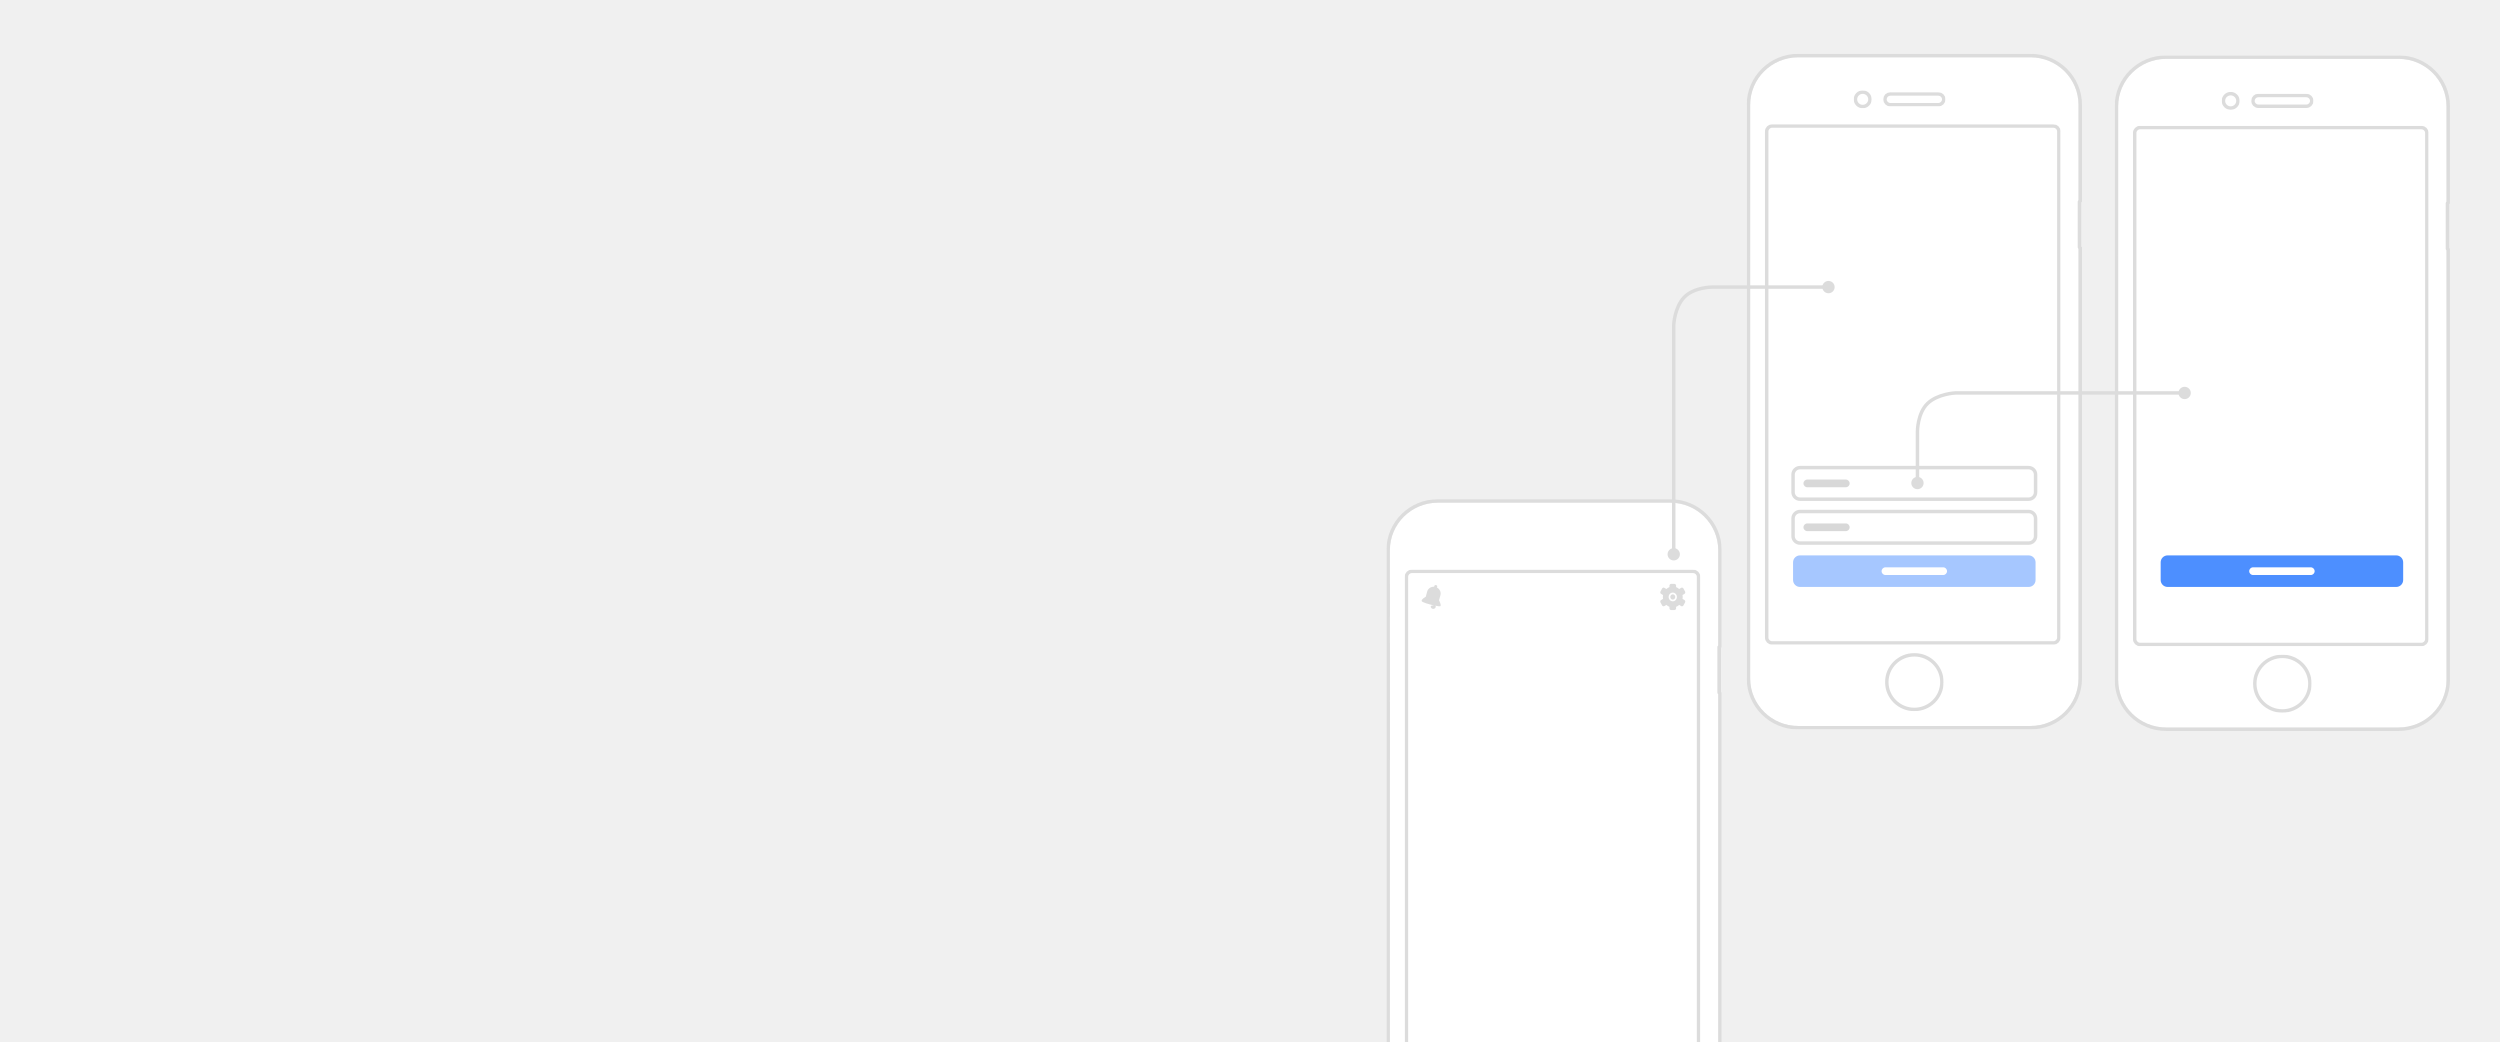
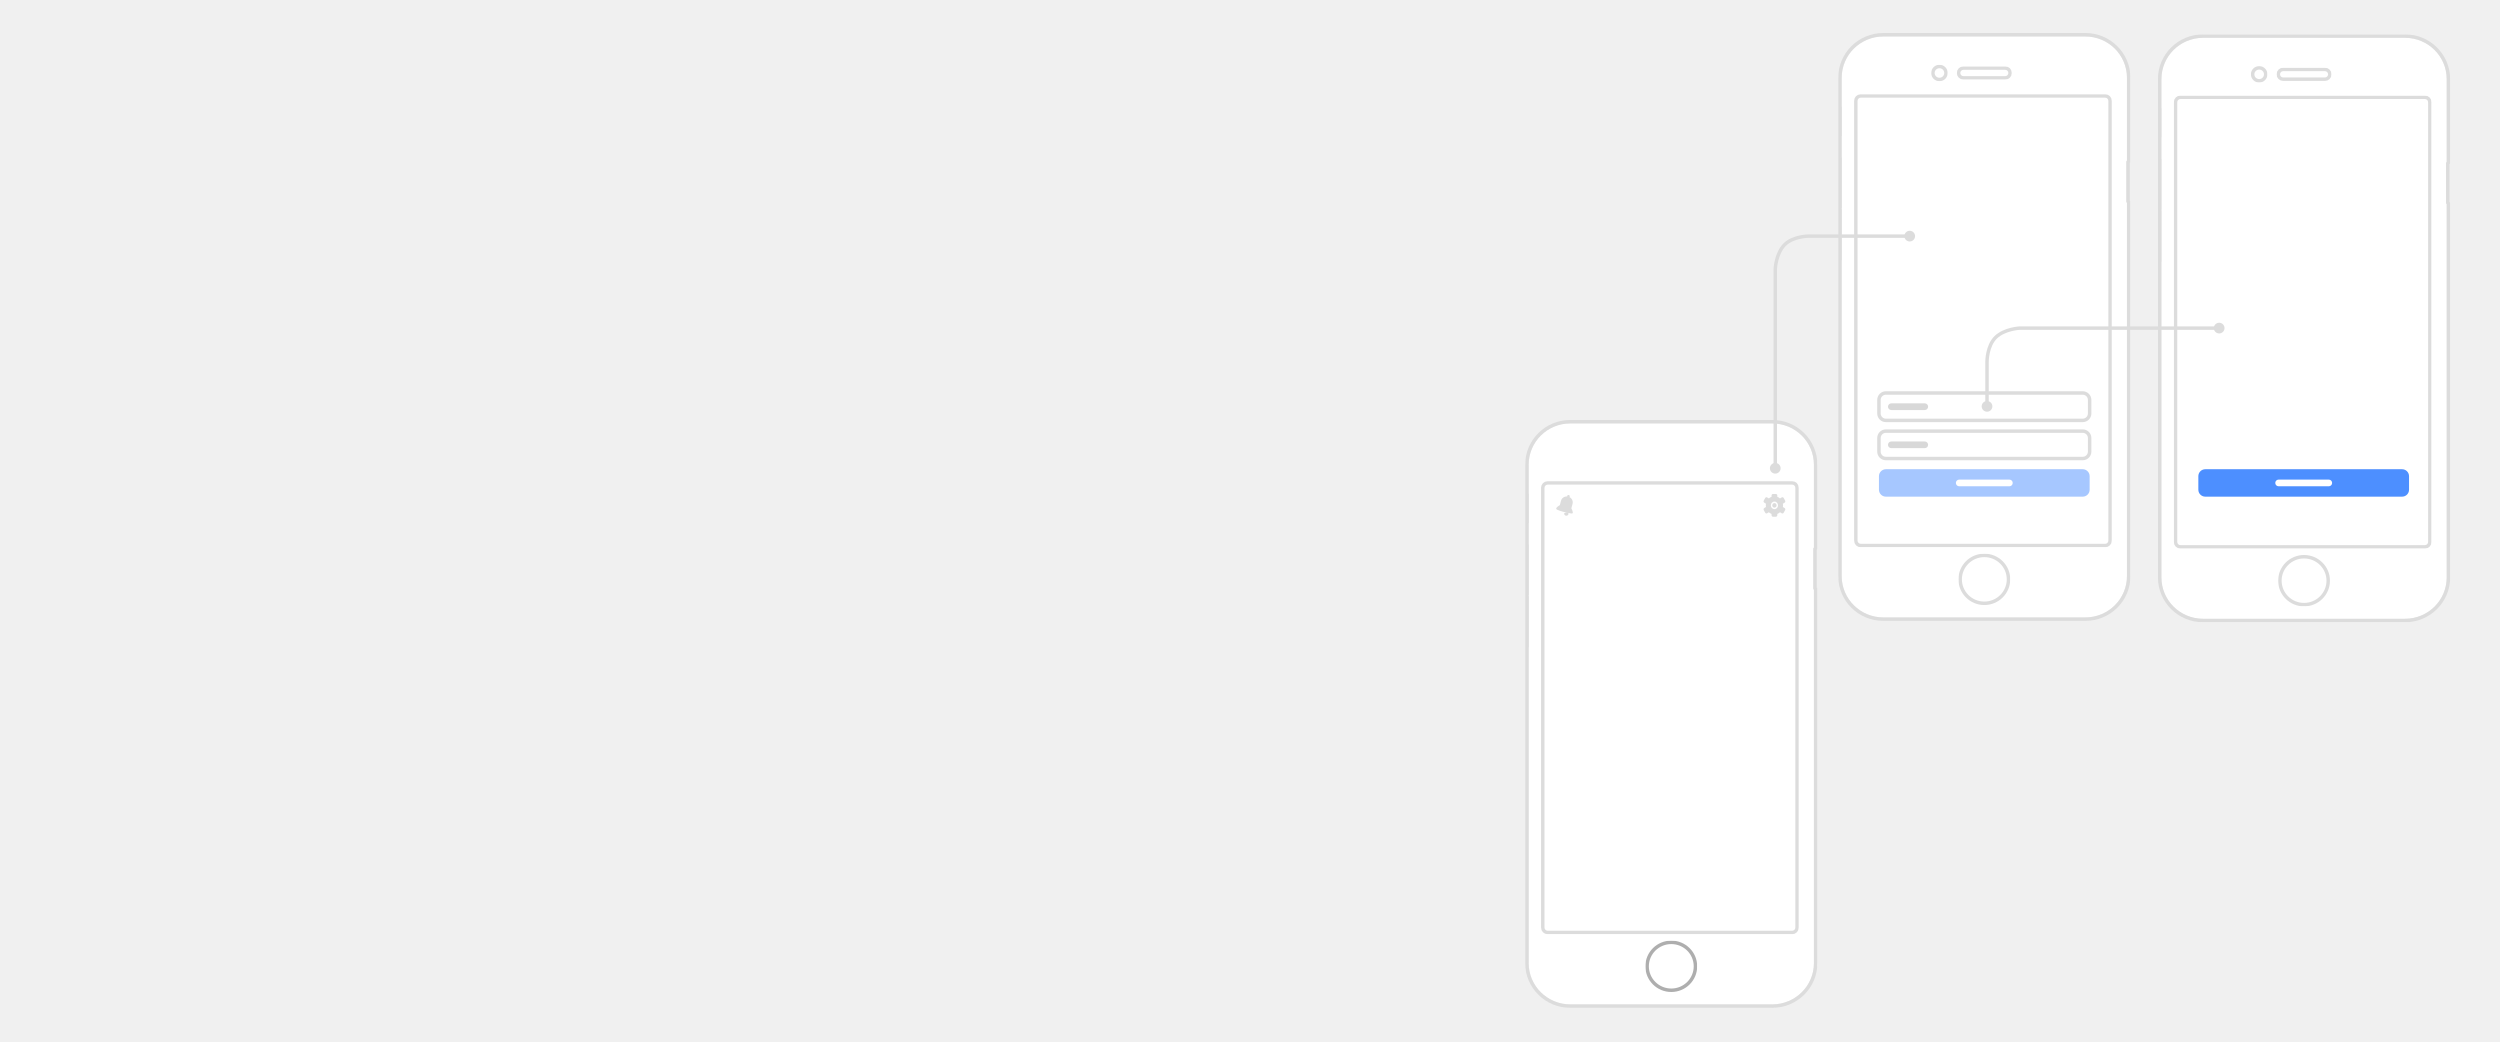
<svg xmlns="http://www.w3.org/2000/svg" xmlns:xlink="http://www.w3.org/1999/xlink" width="1440px" height="600px" viewBox="0 0 1440 600" version="1.1">
  <defs>
-     <path d="M189.699,110.296 L189.699,357.808 C189.699,372.916 177.33,385.16 162.072,385.16 L28.204,385.16 C12.949,385.16 0.577,372.914 0.577,357.808 L0.577,27.362 C0.577,12.253 12.945,0.01 28.204,0.01 L162.072,0.01 C177.326,0.01 189.699,12.255 189.699,27.362 L189.699,82.3 C189.441,82.491 189.274,82.795 189.274,83.136 L189.274,109.459 C189.274,109.802 189.439,110.106 189.699,110.296 L189.699,110.296 Z" id="path-1" />
-     <mask id="mask-2" maskContentUnits="userSpaceOnUse" maskUnits="objectBoundingBox" x="-2" y="-2" width="193.122" height="389.15">
-       <rect x="-1.423" y="-1.99" width="193.122" height="389.15" fill="white" />
+     <path d="M164.82,95.831 L164.82,310.882 C164.82,324.009 154.074,334.647 140.817,334.647 L24.505,334.647 C11.251,334.647 0.501,324.007 0.501,310.882 L0.501,23.773 C0.501,10.646 11.248,0.008 24.505,0.008 L140.817,0.008 C154.07,0.008 164.82,10.648 164.82,23.773 L164.82,71.507 C164.596,71.672 164.451,71.936 164.451,72.233 L164.451,95.103 C164.451,95.401 164.595,95.666 164.82,95.831 L164.82,95.831 Z" id="path-1" />
+     <mask id="mask-2" maskContentUnits="userSpaceOnUse" maskUnits="objectBoundingBox" x="-2" y="-2" width="168.319" height="338.639">
+       <rect x="-1.499" y="-1.992" width="168.319" height="338.639" fill="white" />
      <use xlink:href="#path-1" fill="black" />
    </mask>
-     <path d="M0.177,82.612 L0.177,111.556 M0.267,48.881 L0.267,63.737 M0.177,116.828 L0.177,146.195" id="path-3" />
-     <mask id="mask-4" maskContentUnits="userSpaceOnUse" maskUnits="objectBoundingBox" x="-2" y="-2" width="5.152" height="101.315">
-       <rect x="-1.823" y="46.881" width="5.152" height="101.315" fill="white" />
+     <path d="M0.154,71.777 L0.154,96.926 M0.232,42.47 L0.232,55.378 M0.154,101.506 L0.154,127.022" id="path-3" />
+     <mask id="mask-4" maskContentUnits="userSpaceOnUse" maskUnits="objectBoundingBox" x="-2" y="-2" width="5.001" height="88.552">
+       <rect x="-1.846" y="40.47" width="5.001" height="88.552" fill="white" />
      <use xlink:href="#path-3" fill="black" />
    </mask>
-     <path d="M95.138,374.637 C103.353,374.637 110.013,368.041 110.013,359.904 C110.013,351.768 103.353,345.172 95.138,345.172 C86.923,345.172 80.263,351.768 80.263,359.904 C80.263,368.041 86.923,374.637 95.138,374.637 L95.138,374.637 Z" id="path-5" />
-     <mask id="mask-6" maskContentUnits="userSpaceOnUse" maskUnits="objectBoundingBox" x="-2" y="-2" width="33.749" height="33.465">
-       <rect x="78.263" y="343.172" width="33.749" height="33.465" fill="white" />
+     <path d="M82.661,325.504 C89.798,325.504 95.585,319.773 95.585,312.704 C95.585,305.634 89.798,299.903 82.661,299.903 C75.523,299.903 69.737,305.634 69.737,312.704 C69.737,319.773 75.523,325.504 82.661,325.504 L82.661,325.504 Z" id="path-5" />
+     <mask id="mask-6" maskContentUnits="userSpaceOnUse" maskUnits="objectBoundingBox" x="-2" y="-2" width="29.848" height="29.601">
+       <rect x="67.737" y="297.903" width="29.848" height="29.601" fill="white" />
      <use xlink:href="#path-5" fill="black" />
    </mask>
-     <path d="M13.219,40.574 C12.041,40.574 11.086,41.531 11.086,42.702 L11.086,334.219 C11.086,335.394 12.042,336.346 13.219,336.346 L175.242,336.346 C176.419,336.346 177.375,335.39 177.375,334.219 L177.375,42.702 C177.375,41.527 176.418,40.574 175.242,40.574 L13.219,40.574 L13.219,40.574 Z" id="path-7" />
-     <mask id="mask-8" maskContentUnits="userSpaceOnUse" maskUnits="objectBoundingBox" x="-2" y="-2" width="170.289" height="299.772">
-       <rect x="9.086" y="38.574" width="170.289" height="299.772" fill="white" />
+     <path d="M11.485,35.253 C10.462,35.253 9.632,36.084 9.632,37.102 L9.632,290.387 C9.632,291.408 10.463,292.235 11.485,292.235 L152.259,292.235 C153.282,292.235 154.112,291.404 154.112,290.387 L154.112,37.102 C154.112,36.081 153.282,35.253 152.259,35.253 L11.485,35.253 L11.485,35.253 Z" id="path-7" />
+     <mask id="mask-8" maskContentUnits="userSpaceOnUse" maskUnits="objectBoundingBox" x="-2" y="-2" width="148.48" height="260.982">
+       <rect x="7.632" y="33.253" width="148.48" height="260.982" fill="white" />
      <use xlink:href="#path-7" fill="black" />
    </mask>
-     <path d="M65.388,27.37 C67.149,27.37 68.576,25.957 68.576,24.213 C68.576,22.469 67.149,21.056 65.388,21.056 C63.628,21.056 62.201,22.469 62.201,24.213 C62.201,25.957 63.628,27.37 65.388,27.37 L65.388,27.37 Z" id="path-9" />
-     <mask id="mask-10" maskContentUnits="userSpaceOnUse" maskUnits="objectBoundingBox" x="-2" y="-2" width="10.375" height="10.314">
-       <rect x="60.201" y="19.056" width="10.375" height="10.314" fill="white" />
+     <path d="M56.813,23.78 C58.342,23.78 59.582,22.553 59.582,21.038 C59.582,19.523 58.342,18.295 56.813,18.295 C55.283,18.295 54.043,19.523 54.043,21.038 C54.043,22.553 55.283,23.78 56.813,23.78 L56.813,23.78 Z" id="path-9" />
+     <mask id="mask-10" maskContentUnits="userSpaceOnUse" maskUnits="objectBoundingBox" x="-2" y="-2" width="9.539" height="9.486">
+       <rect x="52.043" y="16.295" width="9.539" height="9.486" fill="white" />
      <use xlink:href="#path-9" fill="black" />
    </mask>
-     <path d="M81.317,22.108 C80.148,22.108 79.201,23.043 79.201,24.213 C79.201,25.376 80.155,26.318 81.317,26.318 L108.959,26.318 C110.127,26.318 111.075,25.383 111.075,24.213 C111.075,23.05 110.121,22.108 108.959,22.108 L81.317,22.108 L81.317,22.108 Z" id="path-11" />
-     <mask id="mask-12" maskContentUnits="userSpaceOnUse" maskUnits="objectBoundingBox" x="-2" y="-2" width="35.874" height="8.209">
-       <rect x="77.201" y="20.108" width="35.874" height="8.209" fill="white" />
+     <path d="M70.652,19.209 C69.637,19.209 68.814,20.021 68.814,21.038 C68.814,22.048 69.643,22.866 70.652,22.866 L94.669,22.866 C95.684,22.866 96.508,22.054 96.508,21.038 C96.508,20.027 95.679,19.209 94.669,19.209 L70.652,19.209 L70.652,19.209 Z" id="path-11" />
+     <mask id="mask-12" maskContentUnits="userSpaceOnUse" maskUnits="objectBoundingBox" x="-2" y="-2" width="31.694" height="7.657">
+       <rect x="66.814" y="17.209" width="31.694" height="7.657" fill="white" />
      <use xlink:href="#path-11" fill="black" />
    </mask>
-     <path d="M189.699,110.296 L189.699,357.808 C189.699,372.916 177.33,385.16 162.072,385.16 L28.204,385.16 C12.949,385.16 0.577,372.914 0.577,357.808 L0.577,27.362 C0.577,12.253 12.945,0.01 28.204,0.01 L162.072,0.01 C177.326,0.01 189.699,12.255 189.699,27.362 L189.699,82.3 C189.441,82.491 189.274,82.795 189.274,83.136 L189.274,109.459 C189.274,109.802 189.439,110.106 189.699,110.296 L189.699,110.296 Z" id="path-13" />
-     <mask id="mask-14" maskContentUnits="userSpaceOnUse" maskUnits="objectBoundingBox" x="-2" y="-2" width="193.122" height="389.15">
-       <rect x="-1.423" y="-1.99" width="193.122" height="389.15" fill="white" />
+     <path d="M164.82,95.831 L164.82,310.882 C164.82,324.009 154.074,334.647 140.817,334.647 L24.505,334.647 C11.251,334.647 0.501,324.007 0.501,310.882 L0.501,23.773 C0.501,10.646 11.248,0.008 24.505,0.008 L140.817,0.008 C154.07,0.008 164.82,10.648 164.82,23.773 L164.82,71.507 C164.596,71.672 164.451,71.936 164.451,72.233 L164.451,95.103 C164.451,95.401 164.595,95.666 164.82,95.831 L164.82,95.831 Z" id="path-13" />
+     <mask id="mask-14" maskContentUnits="userSpaceOnUse" maskUnits="objectBoundingBox" x="-2" y="-2" width="168.319" height="338.639">
+       <rect x="-1.499" y="-1.992" width="168.319" height="338.639" fill="white" />
      <use xlink:href="#path-13" fill="black" />
    </mask>
-     <path d="M0.177,82.612 L0.177,111.556 M0.267,48.881 L0.267,63.737 M0.177,116.828 L0.177,146.195" id="path-15" />
-     <mask id="mask-16" maskContentUnits="userSpaceOnUse" maskUnits="objectBoundingBox" x="-2" y="-2" width="5.152" height="101.315">
-       <rect x="-1.823" y="46.881" width="5.152" height="101.315" fill="white" />
+     <path d="M0.154,71.777 L0.154,96.926 M0.232,42.47 L0.232,55.378 M0.154,101.506 L0.154,127.022" id="path-15" />
+     <mask id="mask-16" maskContentUnits="userSpaceOnUse" maskUnits="objectBoundingBox" x="-2" y="-2" width="5.001" height="88.552">
+       <rect x="-1.846" y="40.47" width="5.001" height="88.552" fill="white" />
      <use xlink:href="#path-15" fill="black" />
    </mask>
-     <path d="M95.138,374.637 C103.353,374.637 110.013,368.041 110.013,359.904 C110.013,351.768 103.353,345.172 95.138,345.172 C86.923,345.172 80.263,351.768 80.263,359.904 C80.263,368.041 86.923,374.637 95.138,374.637 L95.138,374.637 Z" id="path-17" />
-     <mask id="mask-18" maskContentUnits="userSpaceOnUse" maskUnits="objectBoundingBox" x="-2" y="-2" width="33.749" height="33.465">
-       <rect x="78.263" y="343.172" width="33.749" height="33.465" fill="white" />
+     <path d="M82.661,325.504 C89.798,325.504 95.585,319.773 95.585,312.704 C95.585,305.634 89.798,299.903 82.661,299.903 C75.523,299.903 69.737,305.634 69.737,312.704 C69.737,319.773 75.523,325.504 82.661,325.504 L82.661,325.504 Z" id="path-17" />
+     <mask id="mask-18" maskContentUnits="userSpaceOnUse" maskUnits="objectBoundingBox" x="-2" y="-2" width="29.848" height="29.601">
+       <rect x="67.737" y="297.903" width="29.848" height="29.601" fill="white" />
      <use xlink:href="#path-17" fill="black" />
    </mask>
-     <path d="M13.219,40.574 C12.041,40.574 11.086,41.531 11.086,42.702 L11.086,334.219 C11.086,335.394 12.042,336.346 13.219,336.346 L175.242,336.346 C176.419,336.346 177.375,335.39 177.375,334.219 L177.375,42.702 C177.375,41.527 176.418,40.574 175.242,40.574 L13.219,40.574 L13.219,40.574 Z" id="path-19" />
-     <mask id="mask-20" maskContentUnits="userSpaceOnUse" maskUnits="objectBoundingBox" x="-2" y="-2" width="170.289" height="299.772">
-       <rect x="9.086" y="38.574" width="170.289" height="299.772" fill="white" />
+     <path d="M11.485,35.253 C10.462,35.253 9.632,36.084 9.632,37.102 L9.632,290.387 C9.632,291.408 10.463,292.235 11.485,292.235 L152.259,292.235 C153.282,292.235 154.112,291.404 154.112,290.387 L154.112,37.102 C154.112,36.081 153.282,35.253 152.259,35.253 L11.485,35.253 L11.485,35.253 Z" id="path-19" />
+     <mask id="mask-20" maskContentUnits="userSpaceOnUse" maskUnits="objectBoundingBox" x="-2" y="-2" width="148.48" height="260.982">
+       <rect x="7.632" y="33.253" width="148.48" height="260.982" fill="white" />
      <use xlink:href="#path-19" fill="black" />
    </mask>
-     <path d="M65.388,27.37 C67.149,27.37 68.576,25.957 68.576,24.213 C68.576,22.469 67.149,21.056 65.388,21.056 C63.628,21.056 62.201,22.469 62.201,24.213 C62.201,25.957 63.628,27.37 65.388,27.37 L65.388,27.37 Z" id="path-21" />
-     <mask id="mask-22" maskContentUnits="userSpaceOnUse" maskUnits="objectBoundingBox" x="-2" y="-2" width="10.375" height="10.314">
-       <rect x="60.201" y="19.056" width="10.375" height="10.314" fill="white" />
+     <path d="M56.813,23.78 C58.342,23.78 59.582,22.553 59.582,21.038 C59.582,19.523 58.342,18.295 56.813,18.295 C55.283,18.295 54.043,19.523 54.043,21.038 C54.043,22.553 55.283,23.78 56.813,23.78 L56.813,23.78 Z" id="path-21" />
+     <mask id="mask-22" maskContentUnits="userSpaceOnUse" maskUnits="objectBoundingBox" x="-2" y="-2" width="9.539" height="9.486">
+       <rect x="52.043" y="16.295" width="9.539" height="9.486" fill="white" />
      <use xlink:href="#path-21" fill="black" />
    </mask>
-     <path d="M81.317,22.108 C80.148,22.108 79.201,23.043 79.201,24.213 C79.201,25.376 80.155,26.318 81.317,26.318 L108.959,26.318 C110.127,26.318 111.075,25.383 111.075,24.213 C111.075,23.05 110.121,22.108 108.959,22.108 L81.317,22.108 L81.317,22.108 Z" id="path-23" />
-     <mask id="mask-24" maskContentUnits="userSpaceOnUse" maskUnits="objectBoundingBox" x="-2" y="-2" width="35.874" height="8.209">
-       <rect x="77.201" y="20.108" width="35.874" height="8.209" fill="white" />
+     <path d="M70.652,19.209 C69.637,19.209 68.814,20.021 68.814,21.038 C68.814,22.048 69.643,22.866 70.652,22.866 L94.669,22.866 C95.684,22.866 96.508,22.054 96.508,21.038 C96.508,20.027 95.679,19.209 94.669,19.209 L70.652,19.209 L70.652,19.209 Z" id="path-23" />
+     <mask id="mask-24" maskContentUnits="userSpaceOnUse" maskUnits="objectBoundingBox" x="-2" y="-2" width="31.694" height="7.657">
+       <rect x="66.814" y="17.209" width="31.694" height="7.657" fill="white" />
      <use xlink:href="#path-23" fill="black" />
    </mask>
-     <path d="M189.699,110.296 L189.699,357.808 C189.699,372.916 177.33,385.16 162.072,385.16 L28.204,385.16 C12.949,385.16 0.577,372.914 0.577,357.808 L0.577,27.362 C0.577,12.253 12.945,0.01 28.204,0.01 L162.072,0.01 C177.326,0.01 189.699,12.255 189.699,27.362 L189.699,82.3 C189.441,82.491 189.274,82.795 189.274,83.136 L189.274,109.459 C189.274,109.802 189.439,110.106 189.699,110.296 L189.699,110.296 Z" id="path-25" />
-     <mask id="mask-26" maskContentUnits="userSpaceOnUse" maskUnits="objectBoundingBox" x="-2" y="-2" width="193.122" height="389.15">
-       <rect x="-1.423" y="-1.99" width="193.122" height="389.15" fill="white" />
+     <path d="M164.82,95.831 L164.82,310.882 C164.82,324.009 154.074,334.647 140.817,334.647 L24.505,334.647 C11.251,334.647 0.501,324.007 0.501,310.882 L0.501,23.773 C0.501,10.646 11.248,0.008 24.505,0.008 L140.817,0.008 C154.07,0.008 164.82,10.648 164.82,23.773 L164.82,71.507 C164.596,71.672 164.451,71.936 164.451,72.233 L164.451,95.103 C164.451,95.401 164.595,95.666 164.82,95.831 L164.82,95.831 Z" id="path-25" />
+     <mask id="mask-26" maskContentUnits="userSpaceOnUse" maskUnits="objectBoundingBox" x="-2" y="-2" width="168.319" height="338.639">
+       <rect x="-1.499" y="-1.992" width="168.319" height="338.639" fill="white" />
      <use xlink:href="#path-25" fill="black" />
    </mask>
-     <path d="M0.177,82.612 L0.177,111.556 M0.267,48.881 L0.267,63.737 M0.177,116.828 L0.177,146.195" id="path-27" />
-     <mask id="mask-28" maskContentUnits="userSpaceOnUse" maskUnits="objectBoundingBox" x="-2" y="-2" width="5.152" height="101.315">
-       <rect x="-1.823" y="46.881" width="5.152" height="101.315" fill="white" />
+     <path d="M0.154,71.777 L0.154,96.926 M0.232,42.47 L0.232,55.378 M0.154,101.506 L0.154,127.022" id="path-27" />
+     <mask id="mask-28" maskContentUnits="userSpaceOnUse" maskUnits="objectBoundingBox" x="-2" y="-2" width="5.001" height="88.552">
+       <rect x="-1.846" y="40.47" width="5.001" height="88.552" fill="white" />
      <use xlink:href="#path-27" fill="black" />
    </mask>
-     <path d="M13.219,40.574 C12.041,40.574 11.086,41.531 11.086,42.702 L11.086,334.219 C11.086,335.394 12.042,336.346 13.219,336.346 L175.242,336.346 C176.419,336.346 177.375,335.39 177.375,334.219 L177.375,42.702 C177.375,41.527 176.418,40.574 175.242,40.574 L13.219,40.574 L13.219,40.574 Z" id="path-29" />
-     <mask id="mask-31" maskContentUnits="userSpaceOnUse" maskUnits="objectBoundingBox" x="-2" y="-2" width="170.289" height="299.772">
-       <rect x="9.086" y="38.574" width="170.289" height="299.772" fill="white" />
+     <path d="M82.661,325.504 C89.798,325.504 95.585,319.773 95.585,312.704 C95.585,305.634 89.798,299.903 82.661,299.903 C75.523,299.903 69.737,305.634 69.737,312.704 C69.737,319.773 75.523,325.504 82.661,325.504 L82.661,325.504 Z" id="path-29" />
+     <mask id="mask-30" maskContentUnits="userSpaceOnUse" maskUnits="objectBoundingBox" x="-2" y="-2" width="29.848" height="29.601">
+       <rect x="67.737" y="297.903" width="29.848" height="29.601" fill="white" />
      <use xlink:href="#path-29" fill="black" />
    </mask>
-     <path d="M65.388,27.37 C67.149,27.37 68.576,25.957 68.576,24.213 C68.576,22.469 67.149,21.056 65.388,21.056 C63.628,21.056 62.201,22.469 62.201,24.213 C62.201,25.957 63.628,27.37 65.388,27.37 L65.388,27.37 Z" id="path-32" />
-     <mask id="mask-33" maskContentUnits="userSpaceOnUse" maskUnits="objectBoundingBox" x="-2" y="-2" width="10.375" height="10.314">
-       <rect x="60.201" y="19.056" width="10.375" height="10.314" fill="white" />
-       <use xlink:href="#path-32" fill="black" />
-     </mask>
-     <path d="M81.317,22.108 C80.148,22.108 79.201,23.043 79.201,24.213 C79.201,25.376 80.155,26.318 81.317,26.318 L108.959,26.318 C110.127,26.318 111.075,25.383 111.075,24.213 C111.075,23.05 110.121,22.108 108.959,22.108 L81.317,22.108 L81.317,22.108 Z" id="path-34" />
-     <mask id="mask-35" maskContentUnits="userSpaceOnUse" maskUnits="objectBoundingBox" x="-2" y="-2" width="35.874" height="8.209">
-       <rect x="77.201" y="20.108" width="35.874" height="8.209" fill="white" />
+     <path d="M11.485,35.253 C10.462,35.253 9.632,36.084 9.632,37.102 L9.632,290.387 C9.632,291.408 10.463,292.235 11.485,292.235 L152.259,292.235 C153.282,292.235 154.112,291.404 154.112,290.387 L154.112,37.102 C154.112,36.081 153.282,35.253 152.259,35.253 L11.485,35.253 L11.485,35.253 Z" id="path-31" />
+     <mask id="mask-33" maskContentUnits="userSpaceOnUse" maskUnits="objectBoundingBox" x="-2" y="-2" width="148.48" height="260.982">
+       <rect x="7.632" y="33.253" width="148.48" height="260.982" fill="white" />
+       <use xlink:href="#path-31" fill="black" />
+     </mask>
+     <path d="M56.813,23.78 C58.342,23.78 59.582,22.553 59.582,21.038 C59.582,19.523 58.342,18.295 56.813,18.295 C55.283,18.295 54.043,19.523 54.043,21.038 C54.043,22.553 55.283,23.78 56.813,23.78 L56.813,23.78 Z" id="path-34" />
+     <mask id="mask-35" maskContentUnits="userSpaceOnUse" maskUnits="objectBoundingBox" x="-2" y="-2" width="9.539" height="9.486">
+       <rect x="52.043" y="16.295" width="9.539" height="9.486" fill="white" />
      <use xlink:href="#path-34" fill="black" />
+     </mask>
+     <path d="M70.652,19.209 C69.637,19.209 68.814,20.021 68.814,21.038 C68.814,22.048 69.643,22.866 70.652,22.866 L94.669,22.866 C95.684,22.866 96.508,22.054 96.508,21.038 C96.508,20.027 95.679,19.209 94.669,19.209 L70.652,19.209 L70.652,19.209 Z" id="path-36" />
+     <mask id="mask-37" maskContentUnits="userSpaceOnUse" maskUnits="objectBoundingBox" x="-2" y="-2" width="31.694" height="7.657">
+       <rect x="66.814" y="17.209" width="31.694" height="7.657" fill="white" />
+       <use xlink:href="#path-36" fill="black" />
    </mask>
  </defs>
  <g id="Page-1" stroke="none" stroke-width="1" fill="none" fill-rule="evenodd">
    <g id="services-mobile-development">
-       <g id="Group" transform="translate(800, 33)">
-         <g id="1.1" transform="translate(207.5282, 0)">
+       <g id="Group" transform="translate(880, 21)">
+         <g id="1.1" transform="translate(180.3114, 0)">
          <g id="Phone">
            <g id="Outerframe">
              <use fill="#FFFFFF" fill-rule="evenodd" xlink:href="#path-1" />
              <use stroke="#DCDCDC" mask="url(#mask-2)" stroke-width="4" stroke-linecap="square" xlink:href="#path-1" />
            </g>
            <g id="Buttons">
              <use fill="#FFFFFF" fill-rule="evenodd" xlink:href="#path-3" />
              <use stroke="#DCDCDC" mask="url(#mask-4)" stroke-width="4" stroke-linecap="square" xlink:href="#path-3" />
            </g>
            <g id="Button">
              <use fill="#FFFFFF" fill-rule="evenodd" xlink:href="#path-5" />
              <use stroke="#DCDCDC" mask="url(#mask-6)" stroke-width="4" stroke-linecap="square" xlink:href="#path-5" />
            </g>
            <g id="Screen">
              <use fill="#FFFFFF" fill-rule="evenodd" xlink:href="#path-7" />
              <use stroke="#DCDCDC" mask="url(#mask-8)" stroke-width="4" stroke-linecap="square" xlink:href="#path-7" />
            </g>
            <g id="Camera">
              <use fill="#FFFFFF" fill-rule="evenodd" xlink:href="#path-9" />
              <use stroke="#DCDCDC" mask="url(#mask-10)" stroke-width="4" stroke-linecap="square" xlink:href="#path-9" />
            </g>
            <g id="Earpiece">
              <use fill="#FFFFFF" fill-rule="evenodd" xlink:href="#path-11" />
              <use stroke="#DCDCDC" mask="url(#mask-12)" stroke-width="4" stroke-linecap="square" xlink:href="#path-11" />
            </g>
          </g>
-           <g id="Login" transform="translate(25.27587, 236.3516)">
-             <rect id="field" stroke="#DCDCDC" stroke-width="2" fill="#FFFFFF" x="0" y="0" width="139.682" height="18.181" rx="4" />
-             <rect id="field" stroke="#DCDCDC" stroke-width="2" fill="#FFFFFF" x="0" y="25.276" width="139.682" height="18.181" rx="4" />
-             <rect id="button" fill="#4D8FFF" opacity="0.5" x="0" y="50.552" width="139.682" height="18.181" rx="4" />
-             <rect id="login" fill="#FFFFFF" x="50.995" y="57.425" width="37.692" height="4.434" rx="2.217" />
-             <rect id="password" fill="#D8D8D8" x="5.986" y="32.149" width="26.606" height="4.434" rx="2.217" />
-             <rect id="username" fill="#D8D8D8" x="5.986" y="6.873" width="26.606" height="4.434" rx="2.217" />
-           </g>
-         </g>
-         <g id="Main" transform="translate(419.4908, 0.886873)">
+           <g id="Login" transform="translate(21.961, 205.3546)">
+             <rect id="field" stroke="#DCDCDC" stroke-width="2" fill="#FFFFFF" x="0" y="0" width="121.363" height="15.797" rx="4" />
+             <rect id="field" stroke="#DCDCDC" stroke-width="2" fill="#FFFFFF" x="0" y="21.961" width="121.363" height="15.797" rx="4" />
+             <rect id="button" fill="#4D8FFF" opacity="0.5" x="0" y="43.922" width="121.363" height="15.797" rx="4" />
+             <rect id="login" fill="#FFFFFF" x="44.307" y="49.894" width="32.749" height="3.853" rx="1.926" />
+             <rect id="password" fill="#D8D8D8" x="5.201" y="27.933" width="23.117" height="3.853" rx="1.926" />
+             <rect id="username" fill="#D8D8D8" x="5.201" y="5.972" width="23.117" height="3.853" rx="1.926" />
+           </g>
+         </g>
+         <g id="Main" transform="translate(364.4756, 0.770561)">
          <g id="Phone" transform="translate(-0, 0)">
            <g id="Outerframe">
              <use fill="#FFFFFF" fill-rule="evenodd" xlink:href="#path-13" />
              <use stroke="#DCDCDC" mask="url(#mask-14)" stroke-width="4" stroke-linecap="square" xlink:href="#path-13" />
            </g>
            <g id="Buttons">
              <use fill="#FFFFFF" fill-rule="evenodd" xlink:href="#path-15" />
              <use stroke="#DCDCDC" mask="url(#mask-16)" stroke-width="4" stroke-linecap="square" xlink:href="#path-15" />
            </g>
            <g id="Button">
              <use fill="#FFFFFF" fill-rule="evenodd" xlink:href="#path-17" />
              <use stroke="#DCDCDC" mask="url(#mask-18)" stroke-width="4" stroke-linecap="square" xlink:href="#path-17" />
            </g>
            <g id="Screen">
              <use fill="#FFFFFF" fill-rule="evenodd" xlink:href="#path-19" />
              <use stroke="#DCDCDC" mask="url(#mask-20)" stroke-width="4" stroke-linecap="square" xlink:href="#path-19" />
            </g>
            <g id="Camera">
              <use fill="#FFFFFF" fill-rule="evenodd" xlink:href="#path-21" />
              <use stroke="#DCDCDC" mask="url(#mask-22)" stroke-width="4" stroke-linecap="square" xlink:href="#path-21" />
            </g>
            <g id="Earpiece">
              <use fill="#FFFFFF" fill-rule="evenodd" xlink:href="#path-23" />
              <use stroke="#DCDCDC" mask="url(#mask-24)" stroke-width="4" stroke-linecap="square" xlink:href="#path-23" />
            </g>
          </g>
-           <g id="Form" transform="translate(25.05415, 286.0164)">
-             <rect id="button" fill="#4D8FFF" x="0" y="1.13686838e-13" width="139.682" height="18.181" rx="4" />
-             <rect id="Next" fill="#FFFFFF" x="50.995" y="6.873" width="37.692" height="4.434" rx="2.217" />
-           </g>
-         </g>
-         <g id="Menu" transform="translate(0, 256.5279)">
+           <g id="Form" transform="translate(21.76836, 248.5061)">
+             <rect id="button" fill="#4D8FFF" x="0" y="1.08804054e-13" width="121.363" height="15.797" rx="4" />
+             <rect id="Next" fill="#FFFFFF" x="44.307" y="5.972" width="32.749" height="3.853" rx="1.926" />
+           </g>
+         </g>
+         <g id="Menu" transform="translate(0, 222.8849)">
          <g id="Phone">
            <g id="Outerframe">
              <use fill="#FFFFFF" fill-rule="evenodd" xlink:href="#path-25" />
              <use stroke="#DCDCDC" mask="url(#mask-26)" stroke-width="4" stroke-linecap="square" xlink:href="#path-25" />
            </g>
            <g id="Buttons">
              <use fill="#FFFFFF" fill-rule="evenodd" xlink:href="#path-27" />
              <use stroke="#DCDCDC" mask="url(#mask-28)" stroke-width="4" stroke-linecap="square" xlink:href="#path-27" />
            </g>
-             <mask id="mask-30" fill="white">
-               <use xlink:href="#path-29" />
+             <g id="Button">
+               <use fill="#FFFFFF" fill-rule="evenodd" xlink:href="#path-29" />
+               <use stroke="#AEAEAE" mask="url(#mask-30)" stroke-width="4" stroke-linecap="square" xlink:href="#path-29" />
+             </g>
+             <mask id="mask-32" fill="white">
+               <use xlink:href="#path-31" />
            </mask>
            <g id="Screen">
-               <use fill="#FFFFFF" fill-rule="evenodd" xlink:href="#path-29" />
-               <use stroke="#DCDCDC" mask="url(#mask-31)" stroke-width="4" stroke-linecap="square" xlink:href="#path-29" />
-             </g>
-             <g id="Camera" mask="url(#mask-30)">
-               <use fill="#FFFFFF" fill-rule="evenodd" xlink:href="#path-32" />
-               <use stroke="#AEAEAE" mask="url(#mask-33)" stroke-width="4" stroke-linecap="square" xlink:href="#path-32" />
-             </g>
-             <g id="Earpiece" mask="url(#mask-30)">
+               <use fill="#FFFFFF" fill-rule="evenodd" xlink:href="#path-31" />
+               <use stroke="#DCDCDC" mask="url(#mask-33)" stroke-width="4" stroke-linecap="square" xlink:href="#path-31" />
+             </g>
+             <g id="Camera" mask="url(#mask-32)">
              <use fill="#FFFFFF" fill-rule="evenodd" xlink:href="#path-34" />
              <use stroke="#AEAEAE" mask="url(#mask-35)" stroke-width="4" stroke-linecap="square" xlink:href="#path-34" />
            </g>
-           </g>
-           <path d="M26.425,59.299 C28.043,59.638 29.353,59.808 29.627,59.636 C30.414,59.141 28.891,56.263 28.891,56.263 L29.686,53.299 C30.162,51.519 29.264,49.685 27.632,48.865 C27.718,48.771 27.784,48.655 27.819,48.523 C27.94,48.071 27.66,47.603 27.193,47.478 C26.726,47.353 26.25,47.618 26.128,48.07 C26.095,48.196 26.092,48.322 26.116,48.443 C24.261,48.296 22.522,49.443 22.038,51.25 L21.244,54.214 C21.244,54.214 18.379,55.743 18.92,56.767 C19.262,57.416 23.146,58.591 26.15,59.241 C25.29,59.103 24.101,59.283 24.101,59.781 C24.101,60.562 24.754,61.194 25.56,61.194 C26.365,61.194 27.018,60.562 27.018,59.781 C27.018,59.555 26.773,59.395 26.425,59.299 Z" id="Oval-3" fill="#DCDCDC" />
-           <path d="M163.517,56.834 C162.201,56.834 161.135,55.709 161.135,54.321 C161.135,52.933 162.201,51.808 163.517,51.808 C164.833,51.808 165.899,52.933 165.899,54.321 C165.899,55.709 164.833,56.834 163.517,56.834 L163.517,56.834 Z M170.247,56.098 L169.131,55.419 C169.193,55.062 169.234,54.697 169.234,54.321 C169.234,53.945 169.193,53.58 169.131,53.223 L170.247,52.544 C170.703,52.266 170.858,51.651 170.595,51.171 L169.642,49.43 C169.38,48.95 168.796,48.784 168.341,49.062 L167.213,49.748 C166.687,49.276 166.088,48.889 165.423,48.641 L165.423,47.788 C165.423,47.233 164.996,46.783 164.47,46.783 L162.564,46.783 C162.038,46.783 161.611,47.233 161.611,47.788 L161.611,48.641 C160.946,48.889 160.347,49.276 159.821,49.748 L158.693,49.062 C158.238,48.784 157.655,48.95 157.392,49.43 L156.439,51.171 C156.176,51.651 156.332,52.266 156.788,52.544 L157.904,53.223 C157.841,53.58 157.8,53.945 157.8,54.321 C157.8,54.697 157.841,55.062 157.904,55.419 L156.788,56.098 C156.332,56.375 156.176,56.991 156.439,57.471 L157.392,59.212 C157.655,59.692 158.238,59.858 158.693,59.58 L159.821,58.894 C160.347,59.366 160.946,59.753 161.611,60.001 L161.611,60.854 C161.611,61.409 162.038,61.859 162.564,61.859 L164.47,61.859 C164.996,61.859 165.423,61.409 165.423,60.854 L165.423,60.001 C166.088,59.753 166.687,59.366 167.213,58.894 L168.341,59.58 C168.796,59.858 169.38,59.692 169.642,59.212 L170.595,57.471 C170.858,56.991 170.703,56.375 170.247,56.098 L170.247,56.098 Z M163.517,52.813 C162.728,52.813 162.088,53.489 162.088,54.321 C162.088,55.154 162.728,55.829 163.517,55.829 C164.306,55.829 164.946,55.154 164.946,54.321 C164.946,53.489 164.306,52.813 163.517,52.813 L163.517,52.813 Z" id="Fill-171" fill="#DCDCDC" />
-         </g>
-         <g id="Long-Curve" transform="translate(160.5239, 128.7074)">
-           <path d="M92.909,3.658 L25.645,3.658 C25.645,3.658 15.205,3.658 9.604,9.485 C4.004,15.311 3.547,25.358 3.547,25.358 L3.547,53.101 L3.547,157.559" id="Line" stroke="#DCDCDC" stroke-width="2" stroke-linecap="square" />
-           <path d="M92.678,7.206 C90.718,7.206 89.131,5.616 89.131,3.658 C89.131,1.698 90.718,0.111 92.678,0.111 C94.638,0.111 96.226,1.698 96.226,3.658 C96.226,5.616 94.638,7.206 92.678,7.206 Z" id="Fill-561" fill="#DCDCDC" />
-           <path d="M3.547,161.106 C1.588,161.106 0,159.517 0,157.559 C0,155.599 1.588,154.011 3.547,154.011 C5.507,154.011 7.095,155.599 7.095,157.559 C7.095,159.517 5.507,161.106 3.547,161.106 Z" id="Fill-561" fill="#DCDCDC" />
-         </g>
-         <g id="Long-Curve" transform="translate(381.7962, 219.297) scale(-1, 1) rotate(90) translate(-381.7962, -219.297) translate(352.2962, 138.297)">
-           <path d="M51.439,3.658 L25.645,3.658 C25.645,3.658 15.205,3.658 9.604,9.485 C4.004,15.311 3.547,25.358 3.547,25.358 L3.547,53.101 L3.547,157.559" id="Line" stroke="#DCDCDC" stroke-width="2" stroke-linecap="square" />
-           <path d="M55.43,7.206 C53.47,7.206 51.882,5.616 51.882,3.658 C51.882,1.698 53.47,0.111 55.43,0.111 C57.39,0.111 58.977,1.698 58.977,3.658 C58.977,5.616 57.39,7.206 55.43,7.206 Z" id="Fill-561" fill="#DCDCDC" />
-           <path d="M3.547,161.106 C1.588,161.106 0,159.517 0,157.559 C0,155.599 1.588,154.011 3.547,154.011 C5.507,154.011 7.095,155.599 7.095,157.559 C7.095,159.517 5.507,161.106 3.547,161.106 Z" id="Fill-561" fill="#DCDCDC" />
+             <g id="Earpiece" mask="url(#mask-32)">
+               <use fill="#FFFFFF" fill-rule="evenodd" xlink:href="#path-36" />
+               <use stroke="#AEAEAE" mask="url(#mask-37)" stroke-width="4" stroke-linecap="square" xlink:href="#path-36" />
+             </g>
+           </g>
+           <path d="M22.96,51.522 C24.365,51.817 25.504,51.965 25.741,51.815 C26.425,51.385 25.102,48.884 25.102,48.884 L25.792,46.309 C26.207,44.763 25.427,43.169 24.008,42.457 C24.083,42.374 24.14,42.274 24.171,42.16 C24.276,41.767 24.032,41.36 23.627,41.251 C23.221,41.143 22.807,41.373 22.702,41.766 C22.673,41.875 22.67,41.985 22.691,42.089 C21.079,41.962 19.568,42.959 19.147,44.529 L18.458,47.104 C18.458,47.104 15.969,48.433 16.439,49.322 C16.736,49.886 20.11,50.907 22.72,51.472 C21.973,51.352 20.94,51.508 20.94,51.941 C20.94,52.619 21.508,53.169 22.208,53.169 C22.907,53.169 23.475,52.619 23.475,51.941 C23.475,51.745 23.262,51.605 22.96,51.522 Z" id="Oval-3" fill="#DCDCDC" />
+           <path d="M142.072,49.38 C140.929,49.38 140.003,48.403 140.003,47.197 C140.003,45.991 140.929,45.014 142.072,45.014 C143.215,45.014 144.142,45.991 144.142,47.197 C144.142,48.403 143.215,49.38 142.072,49.38 L142.072,49.38 Z M147.919,48.741 L146.95,48.151 C147.004,47.841 147.04,47.524 147.04,47.197 C147.04,46.87 147.004,46.553 146.95,46.243 L147.919,45.653 C148.315,45.412 148.451,44.877 148.222,44.46 L147.394,42.947 C147.166,42.53 146.659,42.386 146.263,42.628 L145.284,43.224 C144.826,42.813 144.306,42.478 143.728,42.261 L143.728,41.52 C143.728,41.038 143.357,40.647 142.9,40.647 L141.245,40.647 C140.787,40.647 140.416,41.038 140.416,41.52 L140.416,42.261 C139.838,42.478 139.318,42.813 138.861,43.224 L137.881,42.628 C137.485,42.386 136.979,42.53 136.75,42.947 L135.923,44.46 C135.694,44.877 135.83,45.412 136.225,45.653 L137.195,46.243 C137.141,46.553 137.105,46.87 137.105,47.197 C137.105,47.524 137.141,47.841 137.195,48.151 L136.225,48.741 C135.83,48.982 135.694,49.516 135.923,49.934 L136.75,51.446 C136.979,51.864 137.485,52.007 137.881,51.766 L138.861,51.17 C139.318,51.58 139.838,51.917 140.416,52.132 L140.416,52.873 C140.416,53.355 140.787,53.747 141.245,53.747 L142.9,53.747 C143.357,53.747 143.728,53.355 143.728,52.873 L143.728,52.132 C144.306,51.917 144.826,51.58 145.284,51.17 L146.263,51.766 C146.659,52.007 147.166,51.864 147.394,51.446 L148.222,49.934 C148.451,49.516 148.315,48.982 147.919,48.741 L147.919,48.741 Z M142.072,45.887 C141.386,45.887 140.83,46.474 140.83,47.197 C140.83,47.92 141.386,48.507 142.072,48.507 C142.758,48.507 143.314,47.92 143.314,47.197 C143.314,46.474 142.758,45.887 142.072,45.887 L142.072,45.887 Z" id="Fill-171" fill="#DCDCDC" />
+         </g>
+         <g id="Long-Curve" transform="translate(139.4716, 111.8277)">
+           <path d="M80.724,3.179 L22.282,3.179 C22.282,3.179 13.211,3.179 8.345,8.241 C3.479,13.303 3.082,22.032 3.082,22.032 L3.082,46.137 L3.082,136.895" id="Line" stroke="#DCDCDC" stroke-width="2" stroke-linecap="square" />
+           <path d="M80.524,6.261 C78.821,6.261 77.441,4.88 77.441,3.179 C77.441,1.476 78.821,0.096 80.524,0.096 C82.227,0.096 83.606,1.476 83.606,3.179 C83.606,4.88 82.227,6.261 80.524,6.261 Z" id="Fill-561" fill="#DCDCDC" />
+           <path d="M3.082,139.978 C1.379,139.978 0,138.596 0,136.895 C0,135.192 1.379,133.813 3.082,133.813 C4.785,133.813 6.164,135.192 6.164,136.895 C6.164,138.596 4.785,139.978 3.082,139.978 Z" id="Fill-561" fill="#DCDCDC" />
+         </g>
+         <g id="Long-Curve" transform="translate(331.7246, 190.5368) scale(-1, 1) rotate(90) translate(-331.7246, -190.5368) translate(306.0935, 120.1597)">
+           <path d="M44.693,3.179 L22.282,3.179 C22.282,3.179 13.211,3.179 8.345,8.241 C3.479,13.303 3.082,22.032 3.082,22.032 L3.082,46.137 L3.082,136.895" id="Line" stroke="#DCDCDC" stroke-width="2" stroke-linecap="square" />
+           <path d="M48.16,6.261 C46.457,6.261 45.078,4.88 45.078,3.179 C45.078,1.476 46.457,0.096 48.16,0.096 C49.863,0.096 51.242,1.476 51.242,3.179 C51.242,4.88 49.863,6.261 48.16,6.261 Z" id="Fill-561" fill="#DCDCDC" />
+           <path d="M3.082,139.978 C1.379,139.978 0,138.596 0,136.895 C0,135.192 1.379,133.813 3.082,133.813 C4.785,133.813 6.164,135.192 6.164,136.895 C6.164,138.596 4.785,139.978 3.082,139.978 Z" id="Fill-561" fill="#DCDCDC" />
        </g>
      </g>
    </g>
  </g>
</svg>
